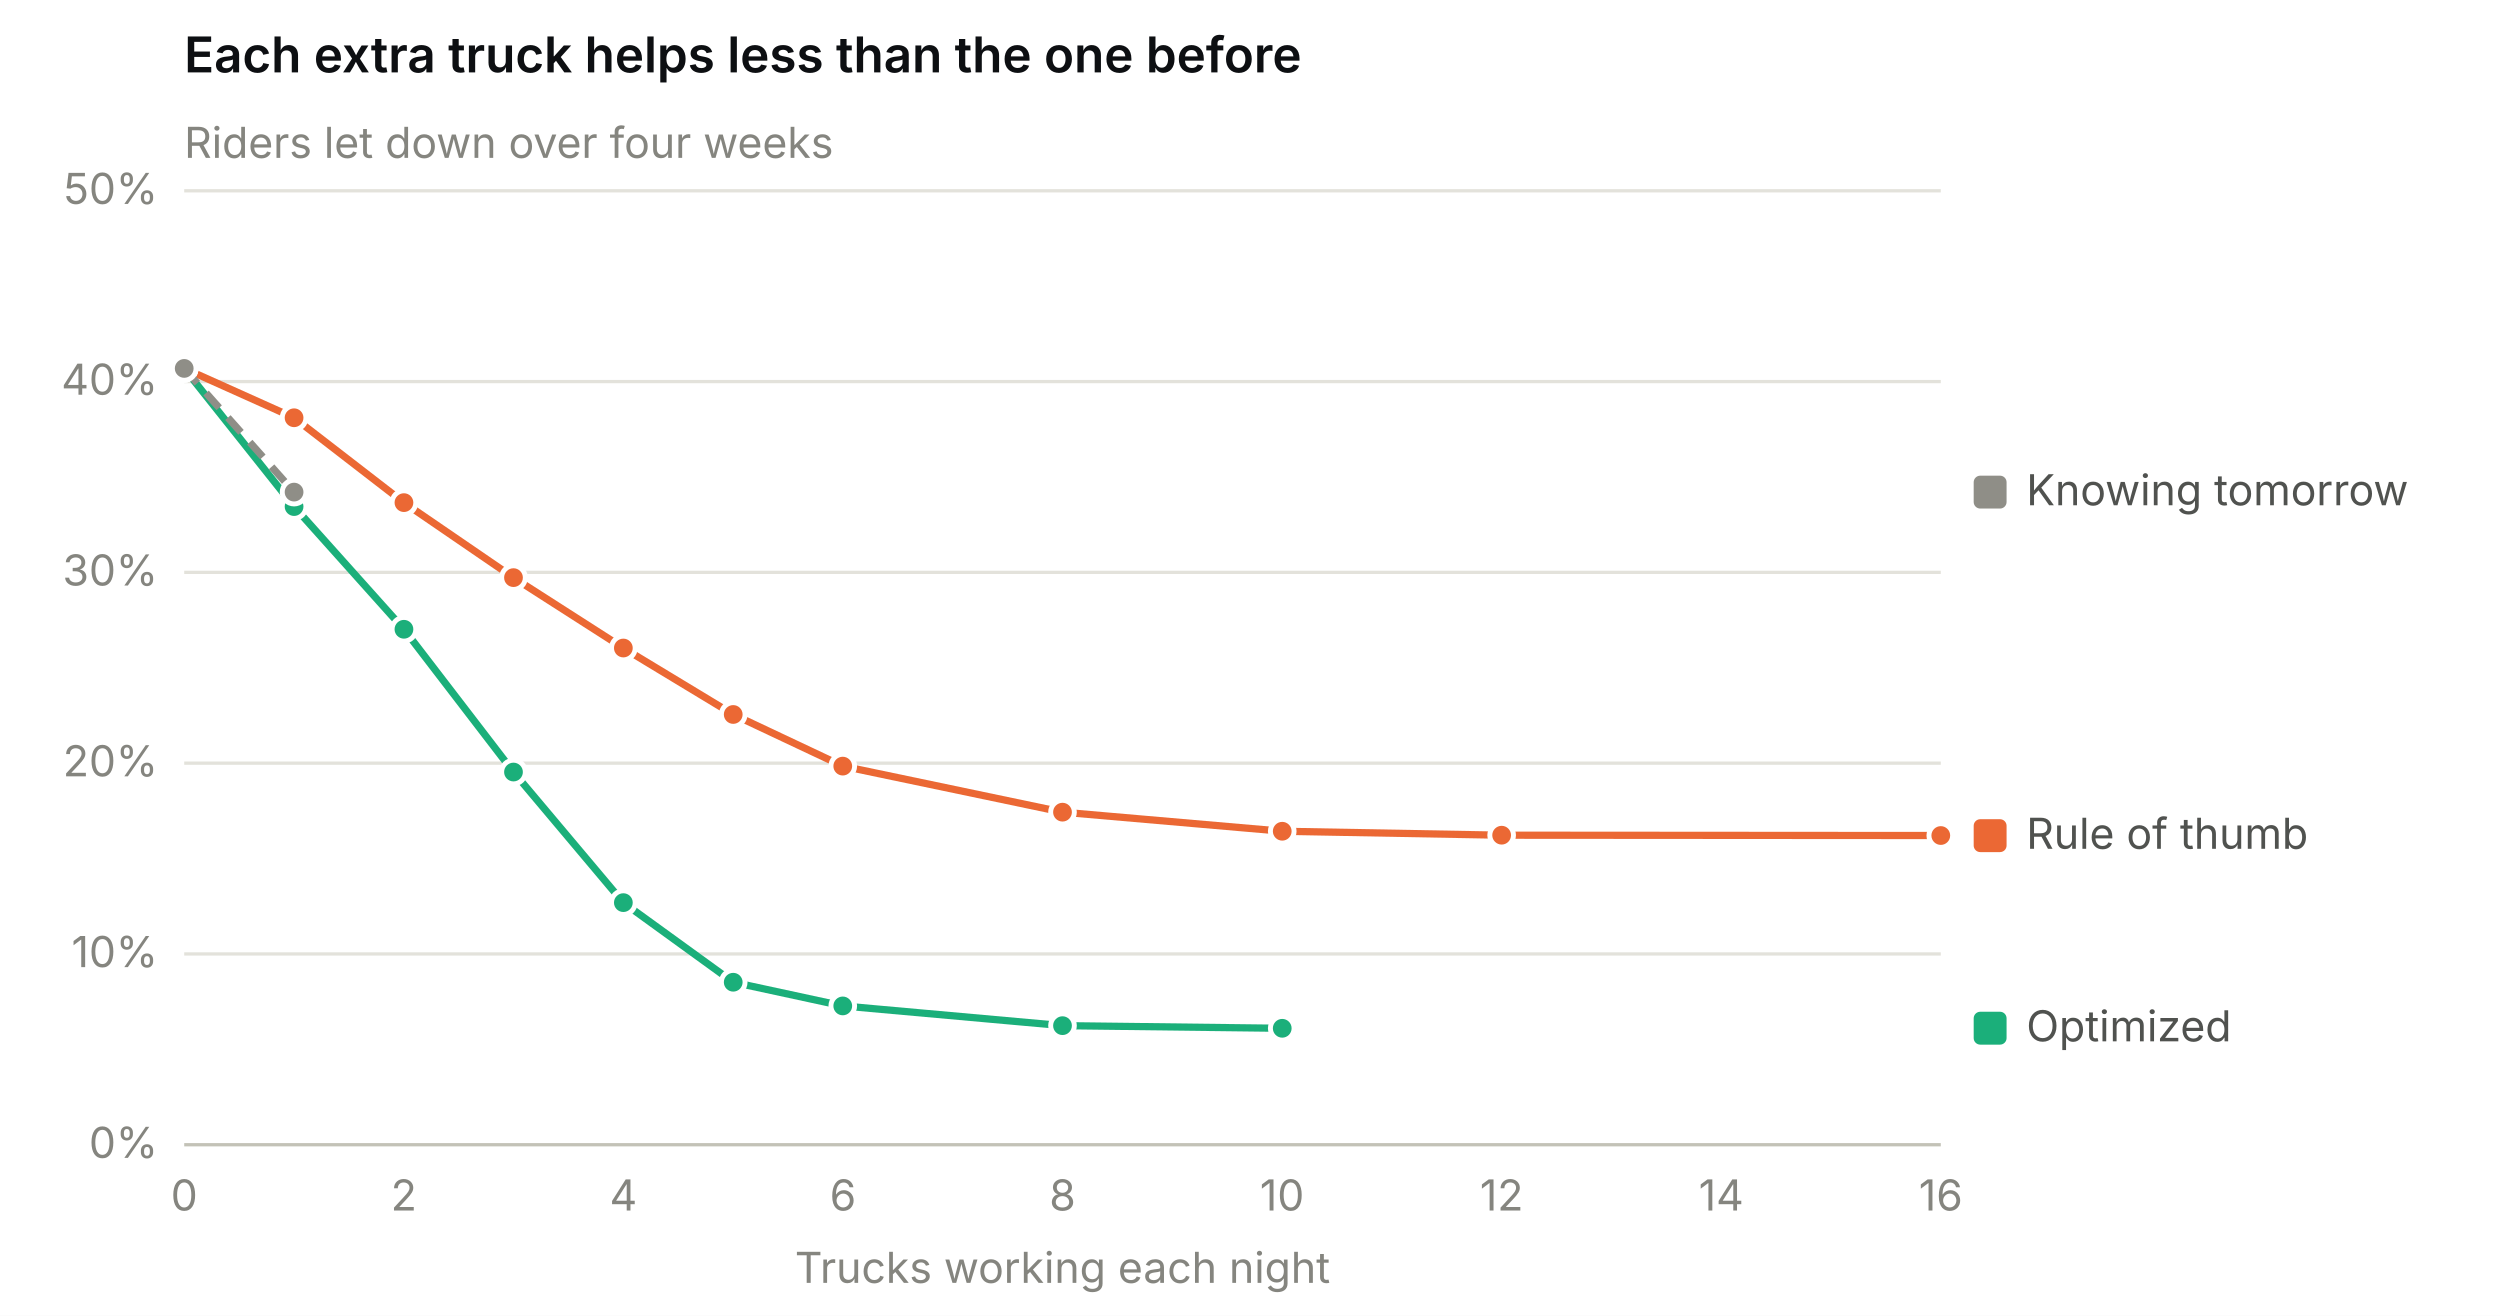
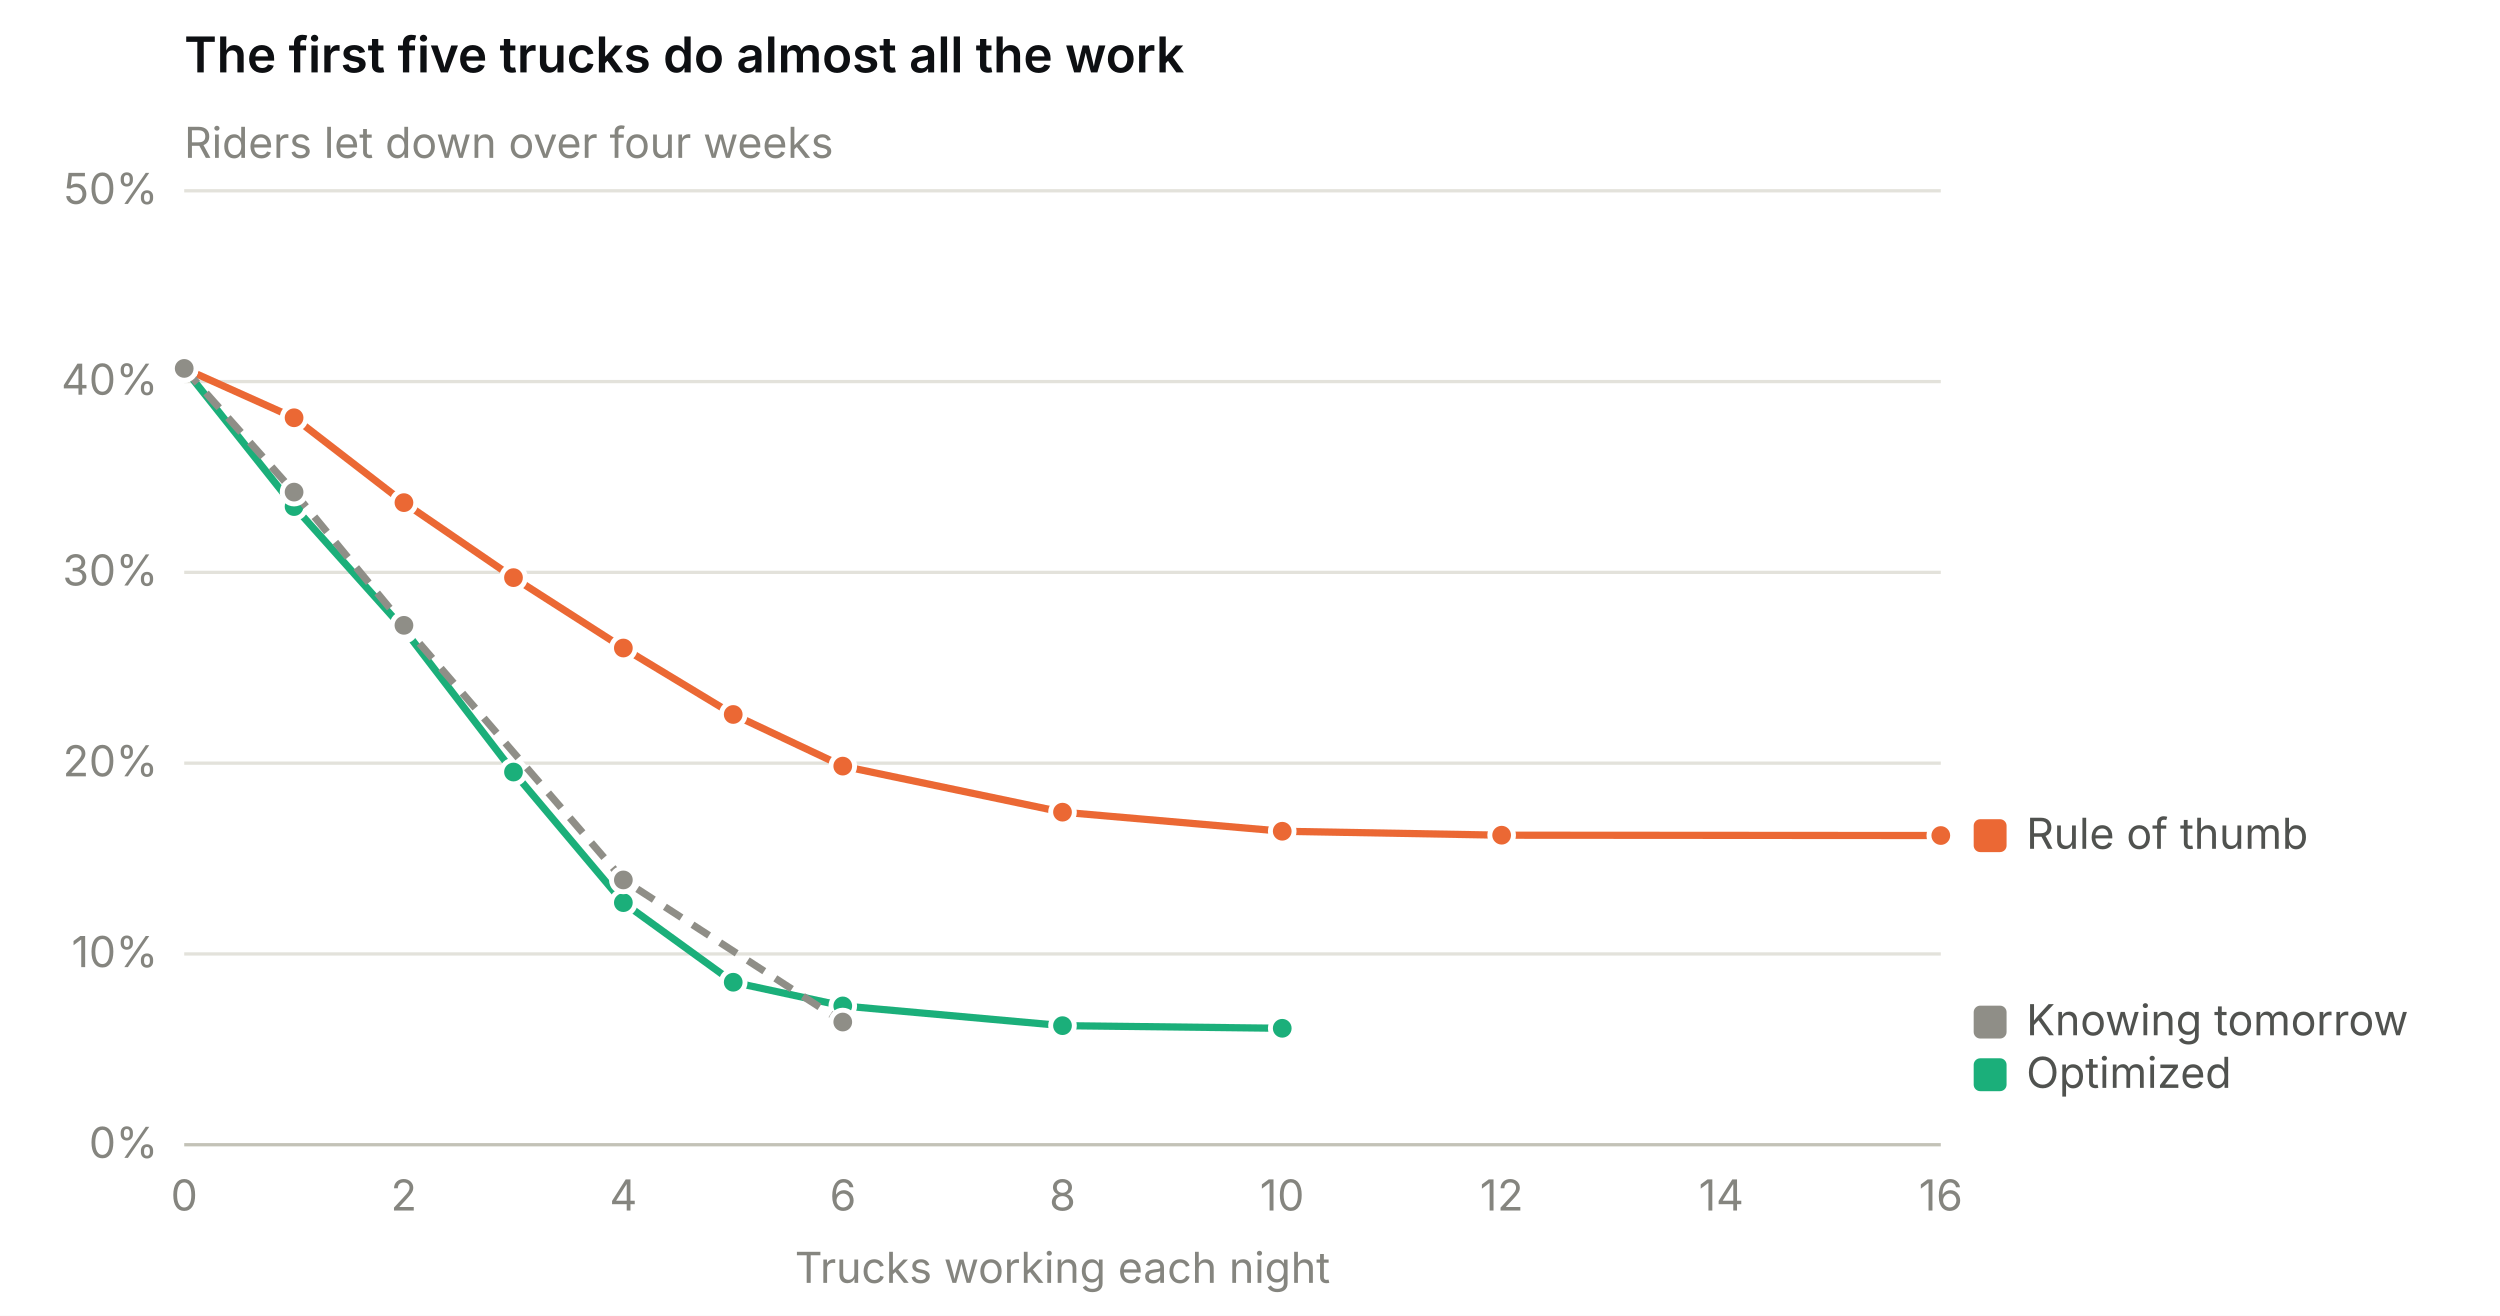
<svg xmlns="http://www.w3.org/2000/svg" viewBox="0 0 760 400" width="760" height="400" font-family="Inter, Segoe UI, Arial, sans-serif" font-size="13">
  <rect width="760" height="400" fill="#ffffff" />
-   <text x="56" y="22" font-size="15" font-weight="600" fill="#0d0f12">Each extra truck helps less than the one before</text>
+   <text x="56" y="22" font-size="15" font-weight="600" fill="#0d0f12">The first five trucks do almost all the work</text>
  <text x="56" y="48" fill="#85857f">Riders let down over four weeks</text>
  <line x1="56" x2="590" y1="348.0" y2="348.0" stroke="#c3c2b7" />
  <text x="48" y="352.0" text-anchor="end" fill="#85857f">0%</text>
  <line x1="56" x2="590" y1="290.0" y2="290.0" stroke="#e3e2db" />
  <text x="48" y="294.0" text-anchor="end" fill="#85857f">10%</text>
  <line x1="56" x2="590" y1="232.0" y2="232.0" stroke="#e3e2db" />
  <text x="48" y="236.0" text-anchor="end" fill="#85857f">20%</text>
  <line x1="56" x2="590" y1="174.0" y2="174.0" stroke="#e3e2db" />
  <text x="48" y="178.0" text-anchor="end" fill="#85857f">30%</text>
  <line x1="56" x2="590" y1="116" y2="116" stroke="#e3e2db" />
  <text x="48" y="120" text-anchor="end" fill="#85857f">40%</text>
  <line x1="56" x2="590" y1="58.0" y2="58.0" stroke="#e3e2db" />
  <text x="48" y="62.0" text-anchor="end" fill="#85857f">50%</text>
  <text x="56.0" y="368" text-anchor="middle" fill="#85857f">0</text>
  <text x="122.75" y="368" text-anchor="middle" fill="#85857f">2</text>
  <text x="189.5" y="368" text-anchor="middle" fill="#85857f">4</text>
  <text x="256.25" y="368" text-anchor="middle" fill="#85857f">6</text>
  <text x="323.0" y="368" text-anchor="middle" fill="#85857f">8</text>
  <text x="389.75" y="368" text-anchor="middle" fill="#85857f">10</text>
  <text x="456.5" y="368" text-anchor="middle" fill="#85857f">12</text>
  <text x="523.25" y="368" text-anchor="middle" fill="#85857f">14</text>
  <text x="590.0" y="368" text-anchor="middle" fill="#85857f">16</text>
  <text x="323.0" y="390" text-anchor="middle" fill="#85857f">Trucks working each night</text>
  <polyline points="56.0,112.0 89.4,127.0 122.8,152.8 156.1,175.6 189.5,197.0 222.9,217.2 256.2,232.9 323.0,246.9 389.8,252.7 456.5,253.9 590.0,254.0" fill="none" stroke="#eb6834" stroke-width="2.2" stroke-linejoin="round" />
  <circle cx="56.0" cy="112.0" r="3.6" fill="#eb6834" stroke="#ffffff" stroke-width="1.5" />
  <circle cx="89.4" cy="127.0" r="3.6" fill="#eb6834" stroke="#ffffff" stroke-width="1.5" />
  <circle cx="122.8" cy="152.8" r="3.6" fill="#eb6834" stroke="#ffffff" stroke-width="1.5" />
  <circle cx="156.1" cy="175.6" r="3.6" fill="#eb6834" stroke="#ffffff" stroke-width="1.5" />
  <circle cx="189.5" cy="197.0" r="3.6" fill="#eb6834" stroke="#ffffff" stroke-width="1.5" />
  <circle cx="222.9" cy="217.2" r="3.6" fill="#eb6834" stroke="#ffffff" stroke-width="1.5" />
  <circle cx="256.2" cy="232.9" r="3.6" fill="#eb6834" stroke="#ffffff" stroke-width="1.5" />
  <circle cx="323.0" cy="246.9" r="3.6" fill="#eb6834" stroke="#ffffff" stroke-width="1.5" />
  <circle cx="389.8" cy="252.7" r="3.6" fill="#eb6834" stroke="#ffffff" stroke-width="1.5" />
  <circle cx="456.5" cy="253.9" r="3.6" fill="#eb6834" stroke="#ffffff" stroke-width="1.5" />
  <circle cx="590.0" cy="254.0" r="3.6" fill="#eb6834" stroke="#ffffff" stroke-width="1.5" />
  <polyline points="56.0,112.0 89.4,154.0 122.8,191.3 156.1,234.7 189.5,274.4 222.9,298.6 256.2,305.8 323.0,311.8 389.8,312.6" fill="none" stroke="#1baf7a" stroke-width="2.2" stroke-linejoin="round" />
  <circle cx="56.0" cy="112.0" r="3.6" fill="#1baf7a" stroke="#ffffff" stroke-width="1.5" />
  <circle cx="89.4" cy="154.0" r="3.6" fill="#1baf7a" stroke="#ffffff" stroke-width="1.5" />
  <circle cx="122.8" cy="191.3" r="3.6" fill="#1baf7a" stroke="#ffffff" stroke-width="1.5" />
  <circle cx="156.1" cy="234.7" r="3.6" fill="#1baf7a" stroke="#ffffff" stroke-width="1.5" />
  <circle cx="189.5" cy="274.4" r="3.6" fill="#1baf7a" stroke="#ffffff" stroke-width="1.5" />
  <circle cx="222.9" cy="298.6" r="3.6" fill="#1baf7a" stroke="#ffffff" stroke-width="1.5" />
  <circle cx="256.2" cy="305.8" r="3.6" fill="#1baf7a" stroke="#ffffff" stroke-width="1.5" />
  <circle cx="323.0" cy="311.8" r="3.6" fill="#1baf7a" stroke="#ffffff" stroke-width="1.5" />
  <circle cx="389.8" cy="312.6" r="3.6" fill="#1baf7a" stroke="#ffffff" stroke-width="1.5" />
-   <polyline points="56.0,112.0 89.4,149.6" fill="none" stroke="#8f8e87" stroke-width="2.2" stroke-linejoin="round" stroke-dasharray="6 4" />
+   <polyline points="56.0,112.0 89.4,149.6 122.8,190.1 189.5,267.5 256.2,310.7" fill="none" stroke="#8f8e87" stroke-width="2.2" stroke-linejoin="round" stroke-dasharray="6 4" />
  <circle cx="56.0" cy="112.0" r="3.6" fill="#8f8e87" stroke="#ffffff" stroke-width="1.5" />
  <circle cx="89.4" cy="149.6" r="3.6" fill="#8f8e87" stroke="#ffffff" stroke-width="1.5" />
-   <rect x="600" y="144.603" width="10" height="10" rx="2" fill="#8f8e87" />
-   <text x="616" y="153.603" fill="#50524f">Knowing tomorrow</text>
+   <circle cx="122.8" cy="190.1" r="3.6" fill="#8f8e87" stroke="#ffffff" stroke-width="1.5" />
+   <circle cx="189.5" cy="267.5" r="3.6" fill="#8f8e87" stroke="#ffffff" stroke-width="1.5" />
+   <circle cx="256.2" cy="310.7" r="3.6" fill="#8f8e87" stroke="#ffffff" stroke-width="1.5" />
  <rect x="600" y="249.039" width="10" height="10" rx="2" fill="#eb6834" />
  <text x="616" y="258.039" fill="#50524f">Rule of thumb</text>
-   <rect x="600" y="307.57" width="10" height="10" rx="2" fill="#1baf7a" />
-   <text x="616" y="316.57" fill="#50524f">Optimized</text>
+   <rect x="600" y="305.717" width="10" height="10" rx="2" fill="#8f8e87" />
+   <text x="616" y="314.717" fill="#50524f">Knowing tomorrow</text>
+   <rect x="600" y="321.717" width="10" height="10" rx="2" fill="#1baf7a" />
+   <text x="616" y="330.717" fill="#50524f">Optimized</text>
</svg>
